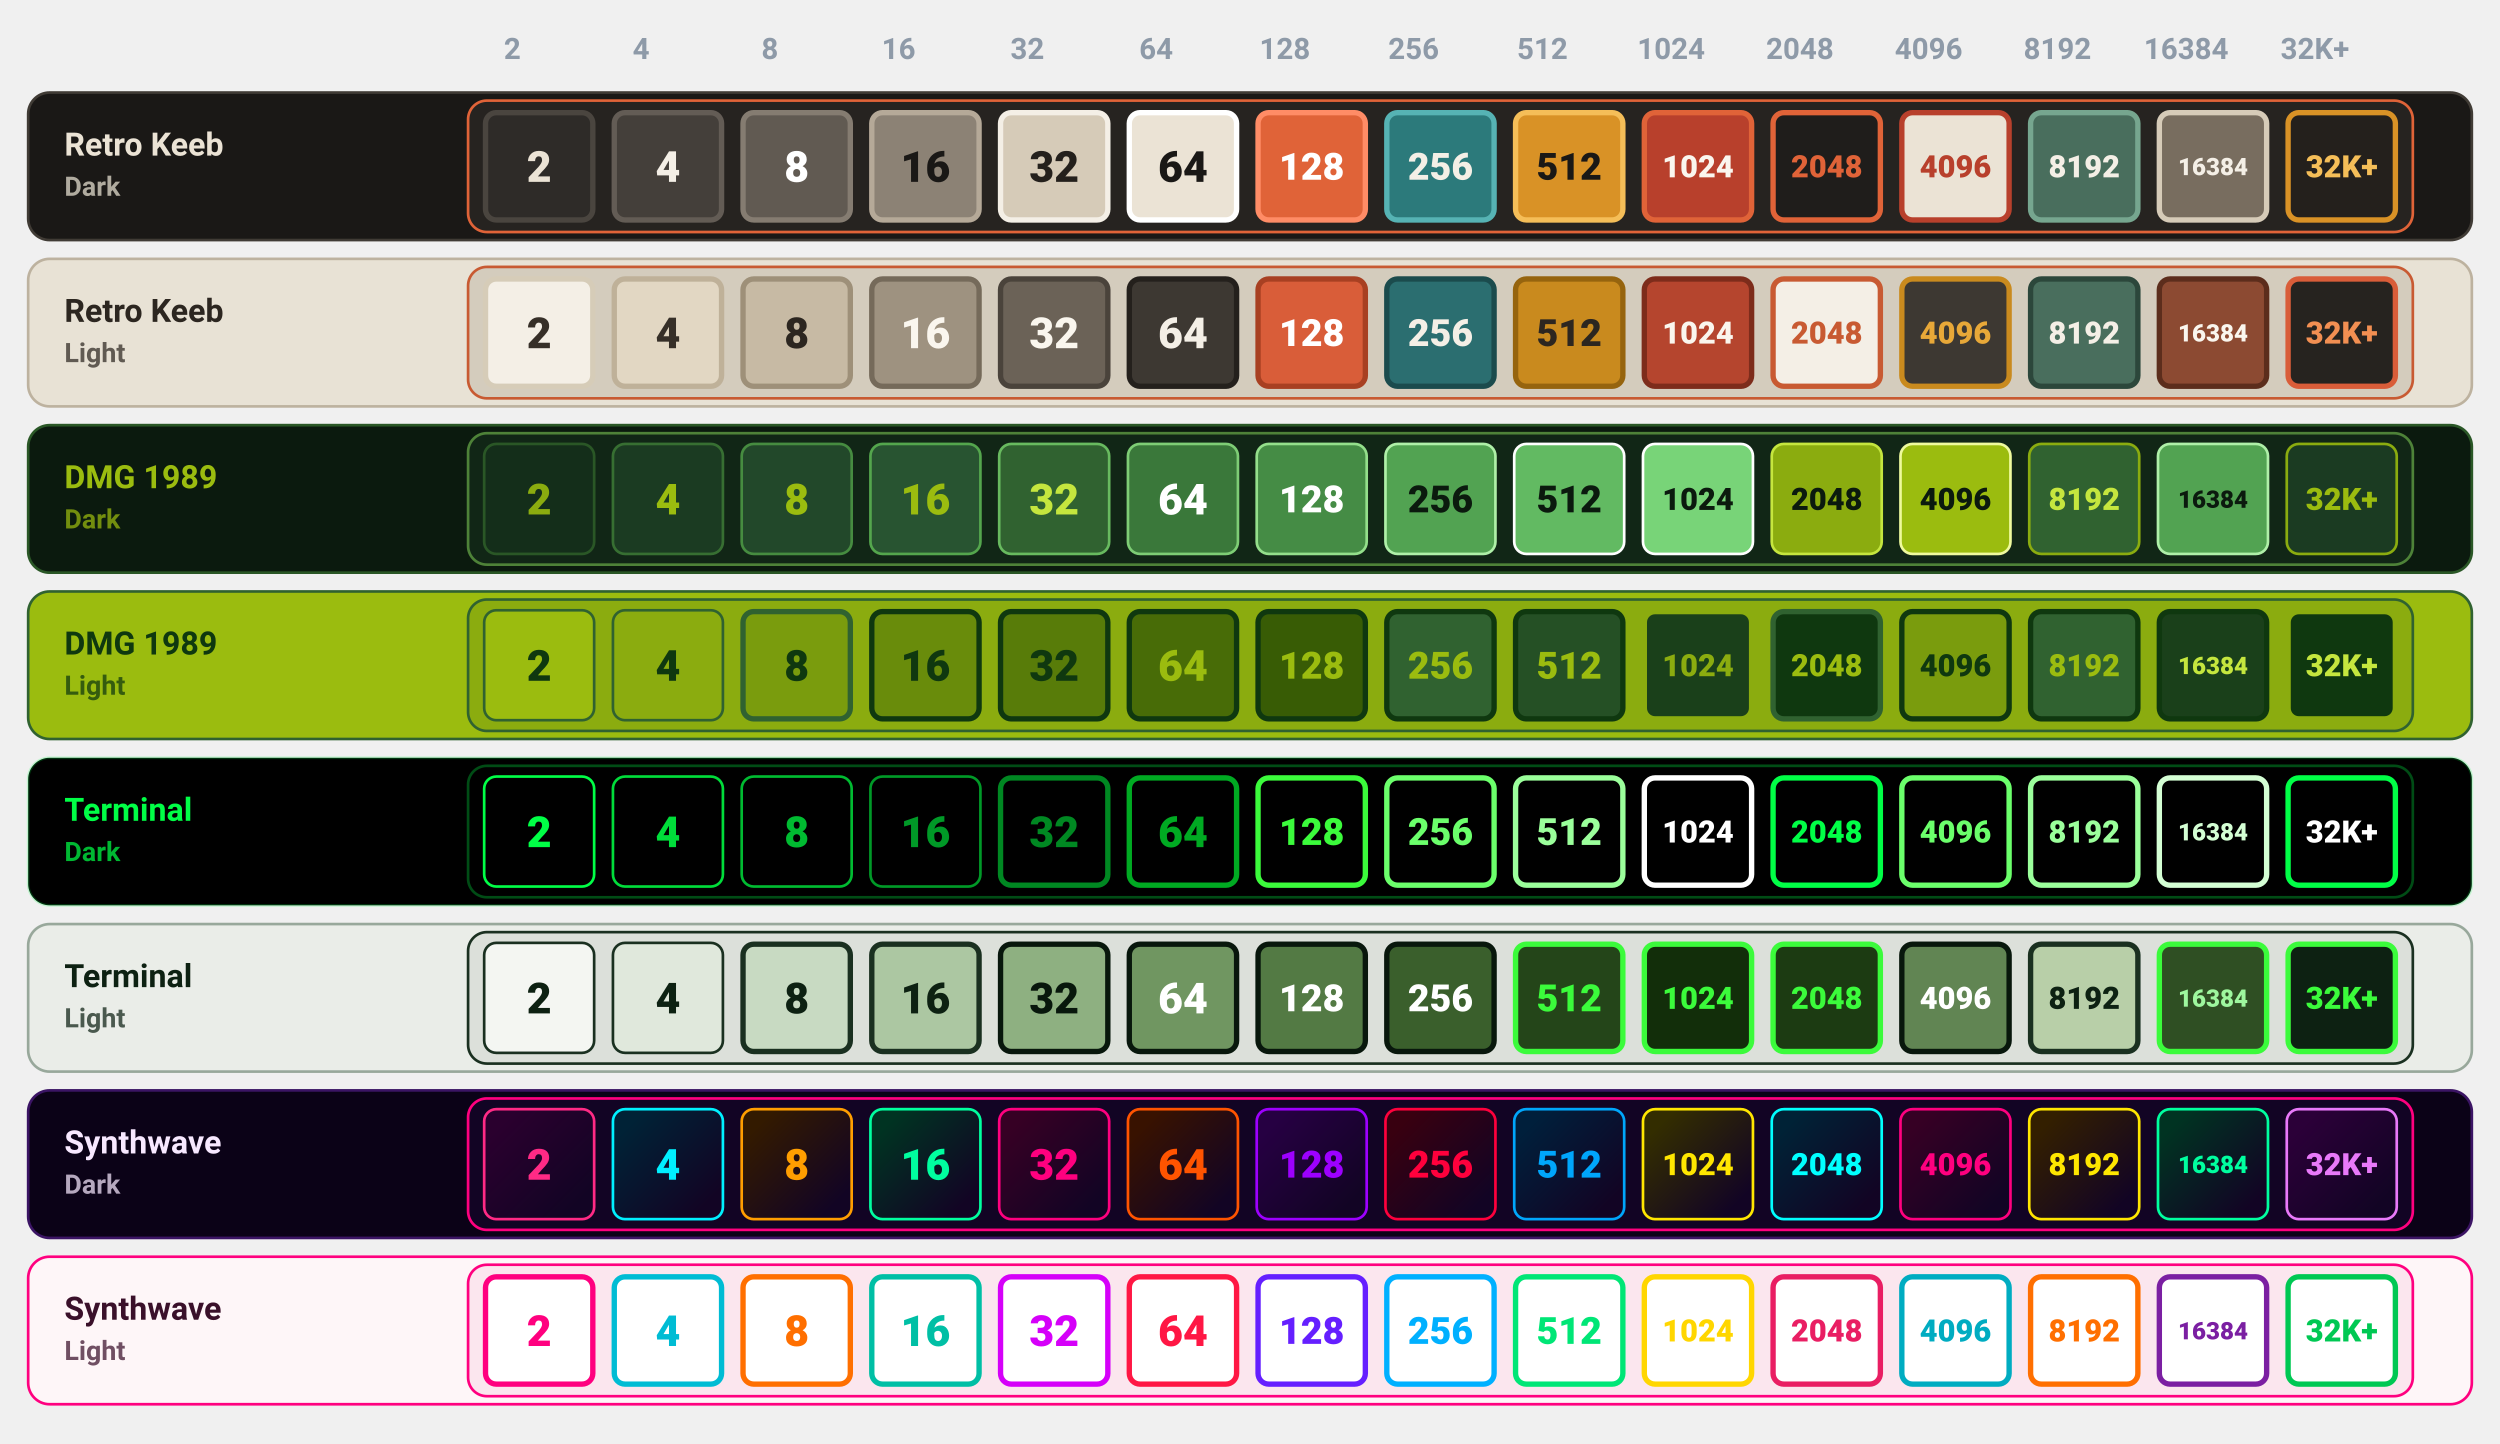
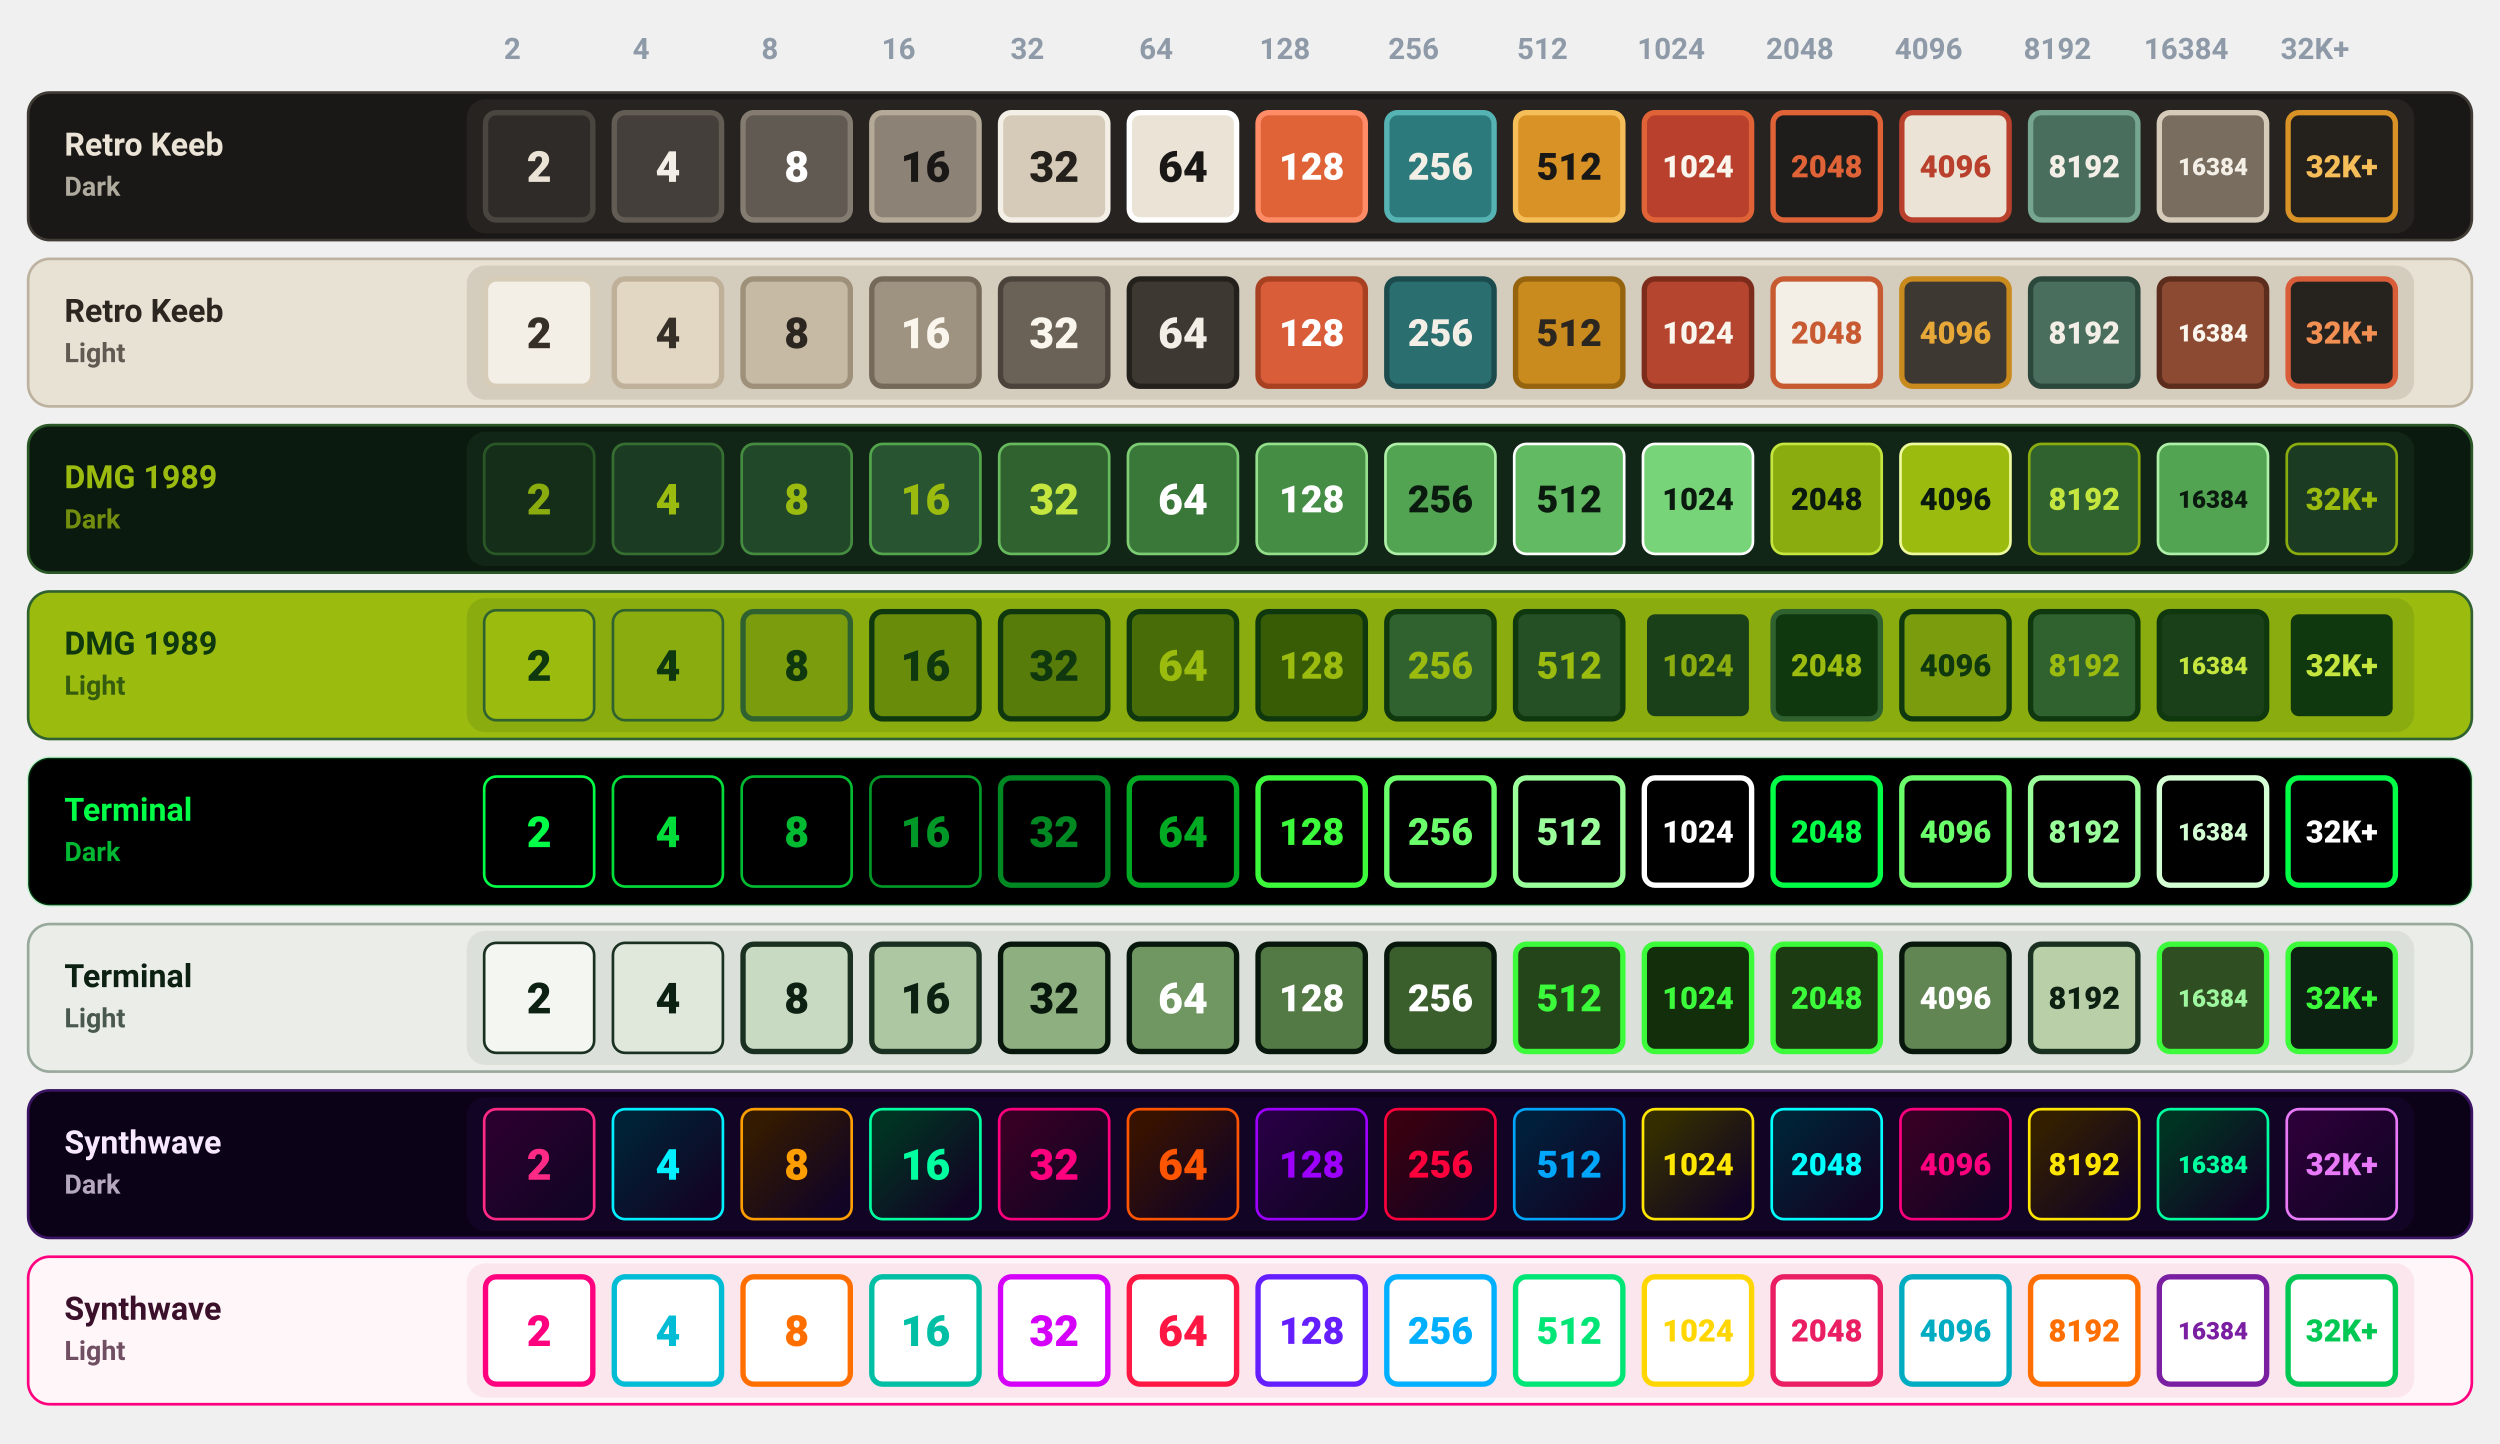
<svg xmlns="http://www.w3.org/2000/svg" viewBox="0 0 932 538" width="100%" height="100%" style="background:#0a0c0e;">
  <style>
    text { font-family: -apple-system, BlinkMacSystemFont, "Segoe UI", Roboto, sans-serif; }
    .hdr { fill:#8e9aa8; font-size:11px; font-weight:700; text-anchor:middle; }
    .lbl { font-size:12px; font-weight:700; }
    .sub { font-size:10px; font-weight:600; }
    .val { font-weight:800; text-anchor:middle; }
    .v2 { font-size:16px; } .v3 { font-size:14px; } .v4 { font-size:11.5px; } .v5 { font-size:9px; }
  </style>
  <defs>
    <linearGradient id="synthwavedark-t2" x1="14.6%" y1="14.6%" x2="85.4%" y2="85.4%">
      <stop offset="0%" stop-color="#2a002e" />
      <stop offset="100%" stop-color="#120424" />
    </linearGradient>
    <linearGradient id="synthwavedark-t4" x1="14.6%" y1="14.6%" x2="85.4%" y2="85.4%">
      <stop offset="0%" stop-color="#002236" />
      <stop offset="100%" stop-color="#120424" />
    </linearGradient>
    <linearGradient id="synthwavedark-t8" x1="14.6%" y1="14.6%" x2="85.4%" y2="85.4%">
      <stop offset="0%" stop-color="#331a00" />
      <stop offset="100%" stop-color="#120424" />
    </linearGradient>
    <linearGradient id="synthwavedark-t16" x1="14.6%" y1="14.6%" x2="85.4%" y2="85.4%">
      <stop offset="0%" stop-color="#003322" />
      <stop offset="100%" stop-color="#120424" />
    </linearGradient>
    <linearGradient id="synthwavedark-t32" x1="14.6%" y1="14.6%" x2="85.4%" y2="85.4%">
      <stop offset="0%" stop-color="#360024" />
      <stop offset="100%" stop-color="#120424" />
    </linearGradient>
    <linearGradient id="synthwavedark-t64" x1="14.6%" y1="14.6%" x2="85.4%" y2="85.4%">
      <stop offset="0%" stop-color="#381200" />
      <stop offset="100%" stop-color="#120424" />
    </linearGradient>
    <linearGradient id="synthwavedark-t128" x1="14.6%" y1="14.6%" x2="85.4%" y2="85.4%">
      <stop offset="0%" stop-color="#260042" />
      <stop offset="100%" stop-color="#120424" />
    </linearGradient>
    <linearGradient id="synthwavedark-t256" x1="14.6%" y1="14.6%" x2="85.4%" y2="85.4%">
      <stop offset="0%" stop-color="#380010" />
      <stop offset="100%" stop-color="#120424" />
    </linearGradient>
    <linearGradient id="synthwavedark-t512" x1="14.6%" y1="14.6%" x2="85.4%" y2="85.4%">
      <stop offset="0%" stop-color="#001f3b" />
      <stop offset="100%" stop-color="#120424" />
    </linearGradient>
    <linearGradient id="synthwavedark-t1024" x1="14.6%" y1="14.6%" x2="85.4%" y2="85.4%">
      <stop offset="0%" stop-color="#332d00" />
      <stop offset="100%" stop-color="#120424" />
    </linearGradient>
    <linearGradient id="synthwavedark-t2048" x1="14.6%" y1="14.6%" x2="85.4%" y2="85.4%">
      <stop offset="0%" stop-color="#002236" />
      <stop offset="100%" stop-color="#120424" />
    </linearGradient>
    <linearGradient id="synthwavedark-t4096" x1="14.6%" y1="14.6%" x2="85.4%" y2="85.4%">
      <stop offset="0%" stop-color="#360024" />
      <stop offset="100%" stop-color="#120424" />
    </linearGradient>
    <linearGradient id="synthwavedark-t8192" x1="14.6%" y1="14.6%" x2="85.4%" y2="85.4%">
      <stop offset="0%" stop-color="#331f00" />
      <stop offset="100%" stop-color="#120424" />
    </linearGradient>
    <linearGradient id="synthwavedark-t16384" x1="14.6%" y1="14.6%" x2="85.4%" y2="85.4%">
      <stop offset="0%" stop-color="#003322" />
      <stop offset="100%" stop-color="#120424" />
    </linearGradient>
    <linearGradient id="synthwavedark-tsuper" x1="14.6%" y1="14.6%" x2="85.4%" y2="85.4%">
      <stop offset="0%" stop-color="#2b0038" />
      <stop offset="100%" stop-color="#120424" />
    </linearGradient>
  </defs>
  <g transform="translate(170, 22)">
    <text x="21" class="hdr">2</text>
    <text x="69" class="hdr">4</text>
    <text x="117" class="hdr">8</text>
    <text x="165" class="hdr">16</text>
    <text x="213" class="hdr">32</text>
    <text x="261" class="hdr">64</text>
    <text x="309" class="hdr">128</text>
    <text x="357" class="hdr">256</text>
    <text x="405" class="hdr">512</text>
    <text x="453" class="hdr">1024</text>
    <text x="501" class="hdr">2048</text>
    <text x="549" class="hdr">4096</text>
    <text x="597" class="hdr">8192</text>
    <text x="645" class="hdr">16384</text>
    <text x="693" class="hdr">32K+</text>
  </g>
  <g transform="translate(10, 34)">
    <rect x="0.5" y="0.5" width="911" height="55" rx="8" fill="#1a1816" stroke="#403b35" stroke-width="1" />
    <text x="14" y="24" fill="#ebe3d5" class="lbl">Retro Keeb</text>
    <text x="14" y="39" fill="#ebe3d5" fill-opacity="0.72" class="sub">Dark</text>
-     <rect x="164.5" y="3.5" width="725" height="49" rx="7" fill="#262320" stroke="#e06338" stroke-width="1" />
+     <rect x="164" y="3" width="726" height="50" rx="7" fill="#262320" />
    <g transform="translate(170, 7)">
      <rect x="1" y="1" width="40" height="40" rx="4" fill="#2e2b28" stroke="#4a453f" stroke-width="2" />
      <text x="21" y="26.8" fill="#ebe3d5" class="val v2">2</text>
      <rect x="49" y="1" width="40" height="40" rx="4" fill="#443f3a" stroke="#635c55" stroke-width="2" />
      <text x="69" y="26.8" fill="#f4efe6" class="val v2">4</text>
      <rect x="97" y="1" width="40" height="40" rx="4" fill="#615a52" stroke="#857c71" stroke-width="2" />
      <text x="117" y="26.8" fill="#ffffff" class="val v2">8</text>
      <rect x="145" y="1" width="40" height="40" rx="4" fill="#8c8275" stroke="#b5a998" stroke-width="2" />
      <text x="165" y="26.8" fill="#1a1816" class="val v2">16</text>
      <rect x="193" y="1" width="40" height="40" rx="4" fill="#d6cbb8" stroke="#f4efe6" stroke-width="2" />
      <text x="213" y="26.8" fill="#24201c" class="val v2">32</text>
      <rect x="241" y="1" width="40" height="40" rx="4" fill="#ebe3d5" stroke="#ffffff" stroke-width="2" />
      <text x="261" y="26.8" fill="#1a1816" class="val v2">64</text>
      <rect x="289" y="1" width="40" height="40" rx="4" fill="#e06338" stroke="#ff8c66" stroke-width="2" />
      <text x="309" y="26" fill="#ffffff" class="val v3">128</text>
      <rect x="337" y="1" width="40" height="40" rx="4" fill="#2c7a7b" stroke="#56b3b4" stroke-width="2" />
      <text x="357" y="26" fill="#f4efe6" class="val v3">256</text>
      <rect x="385" y="1" width="40" height="40" rx="4" fill="#d99226" stroke="#f5be58" stroke-width="2" />
      <text x="405" y="26" fill="#1a1816" class="val v3">512</text>
      <rect x="433" y="1" width="40" height="40" rx="4" fill="#b8402c" stroke="#e06338" stroke-width="2" />
      <text x="453" y="25.1" fill="#faf6ee" class="val v4">1024</text>
      <rect x="481" y="1" width="40" height="40" rx="4" fill="#1f1d1b" stroke="#e06338" stroke-width="2" />
      <text x="501" y="25.1" fill="#e06338" class="val v4">2048</text>
      <rect x="529" y="1" width="40" height="40" rx="4" fill="#ebe3d5" stroke="#b8402c" stroke-width="2" />
      <text x="549" y="25.1" fill="#b8402c" class="val v4">4096</text>
      <rect x="577" y="1" width="40" height="40" rx="4" fill="#496e5d" stroke="#76a68f" stroke-width="2" />
      <text x="597" y="25.1" fill="#f4efe6" class="val v4">8192</text>
      <rect x="625" y="1" width="40" height="40" rx="4" fill="#786d5f" stroke="#d6cbb8" stroke-width="2" />
      <text x="645" y="24.3" fill="#f4efe6" class="val v5">16384</text>
      <rect x="673" y="1" width="40" height="40" rx="4" fill="#24201c" stroke="#d99226" stroke-width="2" />
      <text x="693" y="25.1" fill="#f5be58" class="val v4">32K+</text>
    </g>
  </g>
  <g transform="translate(10, 96)">
    <rect x="0.5" y="0.5" width="911" height="55" rx="8" fill="#e8e2d5" stroke="#bdb29f" stroke-width="1" />
    <text x="14" y="24" fill="#2c2620" class="lbl">Retro Keeb</text>
    <text x="14" y="39" fill="#2c2620" fill-opacity="0.72" class="sub">Light</text>
-     <rect x="164.5" y="3.5" width="725" height="49" rx="7" fill="#d4ccbd" stroke="#c85a32" stroke-width="1" />
+     <rect x="164" y="3" width="726" height="50" rx="7" fill="#d4ccbd" />
    <g transform="translate(170, 7)">
      <rect x="1" y="1" width="40" height="40" rx="4" fill="#f4efe6" stroke="#d6ccb8" stroke-width="2" />
      <text x="21" y="26.8" fill="#362f28" class="val v2">2</text>
      <rect x="49" y="1" width="40" height="40" rx="4" fill="#e2d7c3" stroke="#bfb199" stroke-width="2" />
      <text x="69" y="26.8" fill="#362f28" class="val v2">4</text>
      <rect x="97" y="1" width="40" height="40" rx="4" fill="#c7baa4" stroke="#9e9079" stroke-width="2" />
      <text x="117" y="26.8" fill="#2c2620" class="val v2">8</text>
      <rect x="145" y="1" width="40" height="40" rx="4" fill="#9e9280" stroke="#756a5a" stroke-width="2" />
      <text x="165" y="26.8" fill="#faf6ee" class="val v2">16</text>
      <rect x="193" y="1" width="40" height="40" rx="4" fill="#6b6257" stroke="#4a433b" stroke-width="2" />
      <text x="213" y="26.8" fill="#faf6ee" class="val v2">32</text>
      <rect x="241" y="1" width="40" height="40" rx="4" fill="#3d3832" stroke="#24201c" stroke-width="2" />
      <text x="261" y="26.8" fill="#f4efe6" class="val v2">64</text>
      <rect x="289" y="1" width="40" height="40" rx="4" fill="#d95d39" stroke="#a84022" stroke-width="2" />
      <text x="309" y="26" fill="#ffffff" class="val v3">128</text>
      <rect x="337" y="1" width="40" height="40" rx="4" fill="#2b6e70" stroke="#1b4b4d" stroke-width="2" />
      <text x="357" y="26" fill="#f4efe6" class="val v3">256</text>
      <rect x="385" y="1" width="40" height="40" rx="4" fill="#c98a1e" stroke="#96640e" stroke-width="2" />
      <text x="405" y="26" fill="#2c2620" class="val v3">512</text>
      <rect x="433" y="1" width="40" height="40" rx="4" fill="#b5452e" stroke="#7d2c1b" stroke-width="2" />
      <text x="453" y="25.1" fill="#faf6ee" class="val v4">1024</text>
      <rect x="481" y="1" width="40" height="40" rx="4" fill="#f4efe6" stroke="#c85a32" stroke-width="2" />
      <text x="501" y="25.1" fill="#c85a32" class="val v4">2048</text>
      <rect x="529" y="1" width="40" height="40" rx="4" fill="#3d3832" stroke="#c98a1e" stroke-width="2" />
      <text x="549" y="25.1" fill="#e8a838" class="val v4">4096</text>
      <rect x="577" y="1" width="40" height="40" rx="4" fill="#496e5d" stroke="#2c473b" stroke-width="2" />
      <text x="597" y="25.1" fill="#f4efe6" class="val v4">8192</text>
      <rect x="625" y="1" width="40" height="40" rx="4" fill="#8c4a32" stroke="#5c2d1c" stroke-width="2" />
      <text x="645" y="24.3" fill="#faf6ee" class="val v5">16384</text>
      <rect x="673" y="1" width="40" height="40" rx="4" fill="#26231f" stroke="#d95d39" stroke-width="2" />
      <text x="693" y="25.1" fill="#f28f52" class="val v4">32K+</text>
    </g>
  </g>
  <g transform="translate(10, 158)">
    <rect x="0.5" y="0.5" width="911" height="55" rx="8" fill="#0b1a0e" stroke="#2a5726" stroke-width="1" />
    <text x="14" y="24" fill="#9bbc0f" class="lbl">DMG 1989</text>
    <text x="14" y="39" fill="#9bbc0f" fill-opacity="0.72" class="sub">Dark</text>
-     <rect x="164.5" y="3.5" width="725" height="49" rx="7" fill="#112616" stroke="#4e8238" stroke-width="1" />
+     <rect x="164" y="3" width="726" height="50" rx="7" fill="#112616" />
    <g transform="translate(170, 7)">
      <rect x="0.5" y="0.5" width="41" height="41" rx="4.5" fill="#142e1a" stroke="#2a5726" stroke-width="1" />
      <text x="21" y="26.8" fill="#8bac0f" class="val v2">2</text>
      <rect x="48.5" y="0.5" width="41" height="41" rx="4.5" fill="#1b3b22" stroke="#376f32" stroke-width="1" />
      <text x="69" y="26.8" fill="#9bbc0f" class="val v2">4</text>
      <rect x="96.5" y="0.5" width="41" height="41" rx="4.5" fill="#22482a" stroke="#468c40" stroke-width="1" />
      <text x="117" y="26.8" fill="#9bbc0f" class="val v2">8</text>
      <rect x="144.5" y="0.5" width="41" height="41" rx="4.5" fill="#285431" stroke="#54a64d" stroke-width="1" />
      <text x="165" y="26.8" fill="#9bbc0f" class="val v2">16</text>
      <rect x="192.5" y="0.5" width="41" height="41" rx="4.5" fill="#306230" stroke="#68ba5f" stroke-width="1" />
      <text x="213" y="26.8" fill="#c5e63e" class="val v2">32</text>
      <rect x="240.5" y="0.5" width="41" height="41" rx="4.5" fill="#3a783a" stroke="#7ecd75" stroke-width="1" />
      <text x="261" y="26.8" fill="#ffffff" class="val v2">64</text>
      <rect x="288.5" y="0.5" width="41" height="41" rx="4.5" fill="#458c45" stroke="#94df8b" stroke-width="1" />
      <text x="309" y="26" fill="#ffffff" class="val v3">128</text>
      <rect x="336.5" y="0.5" width="41" height="41" rx="4.5" fill="#52a352" stroke="#aff0a8" stroke-width="1" />
      <text x="357" y="26" fill="#0b1a0e" class="val v3">256</text>
      <rect x="384.5" y="0.5" width="41" height="41" rx="4.5" fill="#62ba62" stroke="#ffffff" stroke-width="1" />
      <text x="405" y="26" fill="#0b1a0e" class="val v3">512</text>
      <rect x="432.5" y="0.5" width="41" height="41" rx="4.5" fill="#78d478" stroke="#ffffff" stroke-width="1" />
      <text x="453" y="25.1" fill="#0b1a0e" class="val v4">1024</text>
      <rect x="480.5" y="0.5" width="41" height="41" rx="4.5" fill="#8bac0f" stroke="#c5e63e" stroke-width="1" />
      <text x="501" y="25.1" fill="#0b1a0e" class="val v4">2048</text>
      <rect x="528.5" y="0.5" width="41" height="41" rx="4.5" fill="#9bbc0f" stroke="#effa9e" stroke-width="1" />
      <text x="549" y="25.1" fill="#0b1a0e" class="val v4">4096</text>
      <rect x="576.5" y="0.5" width="41" height="41" rx="4.5" fill="#306230" stroke="#8bac0f" stroke-width="1" />
      <text x="597" y="25.1" fill="#c5e63e" class="val v4">8192</text>
      <rect x="624.5" y="0.5" width="41" height="41" rx="4.5" fill="#52a352" stroke="#aff0a8" stroke-width="1" />
      <text x="645" y="24.3" fill="#0b1a0e" class="val v5">16384</text>
      <rect x="672.5" y="0.5" width="41" height="41" rx="4.5" fill="#1b3b22" stroke="#8bac0f" stroke-width="1" />
      <text x="693" y="25.1" fill="#9bbc0f" class="val v4">32K+</text>
    </g>
  </g>
  <g transform="translate(10, 220)">
    <rect x="0.5" y="0.5" width="911" height="55" rx="8" fill="#9bbc0f" stroke="#306230" stroke-width="1" />
    <text x="14" y="24" fill="#0f380f" class="lbl">DMG 1989</text>
    <text x="14" y="39" fill="#0f380f" fill-opacity="0.72" class="sub">Light</text>
-     <rect x="164.5" y="3.5" width="725" height="49" rx="7" fill="#8bac0f" stroke="#306230" stroke-width="1" />
+     <rect x="164" y="3" width="726" height="50" rx="7" fill="#8bac0f" />
    <g transform="translate(170, 7)">
      <rect x="0.5" y="0.5" width="41" height="41" rx="4.5" fill="#9bbc0f" stroke="#306230" stroke-width="1" />
      <text x="21" y="26.8" fill="#0f380f" class="val v2">2</text>
      <rect x="48.5" y="0.5" width="41" height="41" rx="4.5" fill="#8bac0f" stroke="#306230" stroke-width="1" />
      <text x="69" y="26.8" fill="#0f380f" class="val v2">4</text>
      <rect x="97" y="1" width="40" height="40" rx="4" fill="#7a9c0d" stroke="#306230" stroke-width="2" />
      <text x="117" y="26.8" fill="#0f380f" class="val v2">8</text>
      <rect x="145" y="1" width="40" height="40" rx="4" fill="#698c0b" stroke="#0f380f" stroke-width="2" />
      <text x="165" y="26.8" fill="#0f380f" class="val v2">16</text>
      <rect x="193" y="1" width="40" height="40" rx="4" fill="#587c09" stroke="#0f380f" stroke-width="2" />
      <text x="213" y="26.8" fill="#0f380f" class="val v2">32</text>
      <rect x="241" y="1" width="40" height="40" rx="4" fill="#486c07" stroke="#0f380f" stroke-width="2" />
      <text x="261" y="26.8" fill="#9bbc0f" class="val v2">64</text>
      <rect x="289" y="1" width="40" height="40" rx="4" fill="#385c05" stroke="#0f380f" stroke-width="2" />
      <text x="309" y="26" fill="#9bbc0f" class="val v3">128</text>
      <rect x="337" y="1" width="40" height="40" rx="4" fill="#306230" stroke="#0f380f" stroke-width="2" />
      <text x="357" y="26" fill="#9bbc0f" class="val v3">256</text>
      <rect x="385" y="1" width="40" height="40" rx="4" fill="#255025" stroke="#0f380f" stroke-width="2" />
      <text x="405" y="26" fill="#9bbc0f" class="val v3">512</text>
      <rect x="433" y="1" width="40" height="40" rx="4" fill="#1a401a" stroke="#8bac0f" stroke-width="2" />
      <text x="453" y="25.1" fill="#8bac0f" class="val v4">1024</text>
      <rect x="481" y="1" width="40" height="40" rx="4" fill="#0f380f" stroke="#306230" stroke-width="2" />
      <text x="501" y="25.1" fill="#9bbc0f" class="val v4">2048</text>
      <rect x="529" y="1" width="40" height="40" rx="4" fill="#7a9c0d" stroke="#0f380f" stroke-width="2" />
      <text x="549" y="25.1" fill="#0f380f" class="val v4">4096</text>
      <rect x="577" y="1" width="40" height="40" rx="4" fill="#306230" stroke="#0f380f" stroke-width="2" />
      <text x="597" y="25.1" fill="#9bbc0f" class="val v4">8192</text>
      <rect x="625" y="1" width="40" height="40" rx="4" fill="#1a401a" stroke="#0f380f" stroke-width="2" />
      <text x="645" y="24.3" fill="#c5e63e" class="val v5">16384</text>
      <rect x="673" y="1" width="40" height="40" rx="4" fill="#0f380f" stroke="#8bac0f" stroke-width="2" />
      <text x="693" y="25.1" fill="#c5e63e" class="val v4">32K+</text>
    </g>
  </g>
  <g transform="translate(10, 282)">
    <rect x="0.5" y="0.5" width="911" height="55" rx="8" fill="#000000" stroke="#00ff46" stroke-width="1" stroke-opacity="0.2" />
    <text x="14" y="24" fill="#00ff46" class="lbl">Terminal</text>
    <text x="14" y="39" fill="#00ff46" fill-opacity="0.72" class="sub">Dark</text>
-     <rect x="164.5" y="3.5" width="725" height="49" rx="7" fill="#000000" stroke="#00ff46" stroke-width="1" stroke-opacity="0.3" />
+     <rect x="164" y="3" width="726" height="50" rx="7" fill="#000000" />
    <g transform="translate(170, 7)">
      <rect x="0.5" y="0.5" width="41" height="41" rx="4.5" fill="#000000" stroke="#00ff46" stroke-width="1" />
      <text x="21" y="26.8" fill="#00ff46" class="val v2">2</text>
      <rect x="48.5" y="0.5" width="41" height="41" rx="4.5" fill="#000000" stroke="#00dd3a" stroke-width="1" />
      <text x="69" y="26.8" fill="#00dd3a" class="val v2">4</text>
      <rect x="96.5" y="0.5" width="41" height="41" rx="4.5" fill="#000000" stroke="#00bb31" stroke-width="1" />
      <text x="117" y="26.8" fill="#00bb31" class="val v2">8</text>
      <rect x="144.5" y="0.5" width="41" height="41" rx="4.5" fill="#000000" stroke="#009927" stroke-width="1" />
      <text x="165" y="26.8" fill="#009927" class="val v2">16</text>
      <rect x="193" y="1" width="40" height="40" rx="4" fill="#000000" stroke="#008822" stroke-width="2" />
      <text x="213" y="26.8" fill="#008822" class="val v2">32</text>
      <rect x="241" y="1" width="40" height="40" rx="4" fill="#000000" stroke="#00aa22" stroke-width="2" />
      <text x="261" y="26.8" fill="#00aa22" class="val v2">64</text>
      <rect x="289" y="1" width="40" height="40" rx="4" fill="#000000" stroke="#3bfb3b" stroke-width="2" />
      <text x="309" y="26" fill="#3bfb3b" class="val v3">128</text>
      <rect x="337" y="1" width="40" height="40" rx="4" fill="#000000" stroke="#6bff6b" stroke-width="2" />
      <text x="357" y="26" fill="#6bff6b" class="val v3">256</text>
      <rect x="385" y="1" width="40" height="40" rx="4" fill="#000000" stroke="#9bff9b" stroke-width="2" />
      <text x="405" y="26" fill="#9bff9b" class="val v3">512</text>
      <rect x="433" y="1" width="40" height="40" rx="4" fill="#000000" stroke="#ffffff" stroke-width="2" />
      <text x="453" y="25.1" fill="#ffffff" class="val v4">1024</text>
      <rect x="481" y="1" width="40" height="40" rx="4" fill="#000000" stroke="#00ff46" stroke-width="2" />
      <text x="501" y="25.1" fill="#00ff46" class="val v4">2048</text>
      <rect x="529" y="1" width="40" height="40" rx="4" fill="#000000" stroke="#6bff6b" stroke-width="2" />
      <text x="549" y="25.1" fill="#6bff6b" class="val v4">4096</text>
      <rect x="577" y="1" width="40" height="40" rx="4" fill="#000000" stroke="#9bff9b" stroke-width="2" />
      <text x="597" y="25.1" fill="#9bff9b" class="val v4">8192</text>
      <rect x="625" y="1" width="40" height="40" rx="4" fill="#000000" stroke="#d4ffd4" stroke-width="2" />
      <text x="645" y="24.3" fill="#d4ffd4" class="val v5">16384</text>
      <rect x="673" y="1" width="40" height="40" rx="4" fill="#000000" stroke="#00ff46" stroke-width="2" />
      <text x="693" y="25.1" fill="#ffffff" class="val v4">32K+</text>
    </g>
  </g>
  <g transform="translate(10, 344)">
    <rect x="0.5" y="0.5" width="911" height="55" rx="8" fill="#eaede8" stroke="#98a89b" stroke-width="1" />
    <text x="14" y="24" fill="#0d2112" class="lbl">Terminal</text>
    <text x="14" y="39" fill="#0d2112" fill-opacity="0.72" class="sub">Light</text>
-     <rect x="164.5" y="3.5" width="725" height="49" rx="7" fill="#dce0da" stroke="#1a3020" stroke-width="1" />
+     <rect x="164" y="3" width="726" height="50" rx="7" fill="#dce0da" />
    <g transform="translate(170, 7)">
      <rect x="0.5" y="0.5" width="41" height="41" rx="4.5" fill="#f4f6f2" stroke="#1a3020" stroke-width="1" />
      <text x="21" y="26.8" fill="#0d2112" class="val v2">2</text>
      <rect x="48.5" y="0.5" width="41" height="41" rx="4.5" fill="#e0e8dc" stroke="#1a3020" stroke-width="1" />
      <text x="69" y="26.8" fill="#0d2112" class="val v2">4</text>
      <rect x="97" y="1" width="40" height="40" rx="4" fill="#c8dac2" stroke="#1a3020" stroke-width="2" />
      <text x="117" y="26.8" fill="#0d2112" class="val v2">8</text>
      <rect x="145" y="1" width="40" height="40" rx="4" fill="#acc7a2" stroke="#1a3020" stroke-width="2" />
      <text x="165" y="26.8" fill="#0d2112" class="val v2">16</text>
      <rect x="193" y="1" width="40" height="40" rx="4" fill="#8eb081" stroke="#08170c" stroke-width="2" />
      <text x="213" y="26.8" fill="#08170c" class="val v2">32</text>
      <rect x="241" y="1" width="40" height="40" rx="4" fill="#709661" stroke="#08170c" stroke-width="2" />
      <text x="261" y="26.8" fill="#ffffff" class="val v2">64</text>
      <rect x="289" y="1" width="40" height="40" rx="4" fill="#537a44" stroke="#08170c" stroke-width="2" />
      <text x="309" y="26" fill="#ffffff" class="val v3">128</text>
      <rect x="337" y="1" width="40" height="40" rx="4" fill="#3a5f2c" stroke="#08170c" stroke-width="2" />
      <text x="357" y="26" fill="#ffffff" class="val v3">256</text>
      <rect x="385" y="1" width="40" height="40" rx="4" fill="#244519" stroke="#3bfb3b" stroke-width="2" />
      <text x="405" y="26" fill="#3bfb3b" class="val v3">512</text>
      <rect x="433" y="1" width="40" height="40" rx="4" fill="#122e0a" stroke="#3bfb3b" stroke-width="2" />
      <text x="453" y="25.1" fill="#3bfb3b" class="val v4">1024</text>
      <rect x="481" y="1" width="40" height="40" rx="4" fill="#1c3b12" stroke="#3bfb3b" stroke-width="2" />
      <text x="501" y="25.1" fill="#3bfb3b" class="val v4">2048</text>
      <rect x="529" y="1" width="40" height="40" rx="4" fill="#618553" stroke="#08170c" stroke-width="2" />
      <text x="549" y="25.1" fill="#ffffff" class="val v4">4096</text>
      <rect x="577" y="1" width="40" height="40" rx="4" fill="#b8cfa8" stroke="#1a3020" stroke-width="2" />
      <text x="597" y="25.1" fill="#0d2112" class="val v4">8192</text>
      <rect x="625" y="1" width="40" height="40" rx="4" fill="#2f4f23" stroke="#3bfb3b" stroke-width="2" />
      <text x="645" y="24.3" fill="#9ef79e" class="val v5">16384</text>
      <rect x="673" y="1" width="40" height="40" rx="4" fill="#0d2112" stroke="#3bfb3b" stroke-width="2" />
      <text x="693" y="25.1" fill="#3bfb3b" class="val v4">32K+</text>
    </g>
  </g>
  <g transform="translate(10, 406)">
    <rect x="0.5" y="0.5" width="911" height="55" rx="8" fill="#0b0217" stroke="#3b1464" stroke-width="1" />
    <text x="14" y="24" fill="#f7e8ff" class="lbl">Synthwave</text>
    <text x="14" y="39" fill="#f7e8ff" fill-opacity="0.72" class="sub">Dark</text>
-     <rect x="164.5" y="3.5" width="725" height="49" rx="7" fill="#120424" stroke="#ff007f" stroke-width="1" />
+     <rect x="164" y="3" width="726" height="50" rx="7" fill="#120424" />
    <g transform="translate(170, 7)">
      <rect x="0.5" y="0.5" width="41" height="41" rx="4.5" fill="url(#synthwavedark-t2)" stroke="#ff2a85" stroke-width="1" />
      <text x="21" y="26.8" fill="#ff2a85" class="val v2">2</text>
      <rect x="48.5" y="0.5" width="41" height="41" rx="4.5" fill="url(#synthwavedark-t4)" stroke="#00f0ff" stroke-width="1" />
      <text x="69" y="26.8" fill="#00f0ff" class="val v2">4</text>
      <rect x="96.5" y="0.5" width="41" height="41" rx="4.5" fill="url(#synthwavedark-t8)" stroke="#ff9e00" stroke-width="1" />
      <text x="117" y="26.8" fill="#ff9e00" class="val v2">8</text>
      <rect x="144.5" y="0.5" width="41" height="41" rx="4.5" fill="url(#synthwavedark-t16)" stroke="#00ff9f" stroke-width="1" />
      <text x="165" y="26.8" fill="#00ff9f" class="val v2">16</text>
      <rect x="192.5" y="0.5" width="41" height="41" rx="4.5" fill="url(#synthwavedark-t32)" stroke="#ff007f" stroke-width="1" />
      <text x="213" y="26.8" fill="#ff007f" class="val v2">32</text>
      <rect x="240.5" y="0.5" width="41" height="41" rx="4.5" fill="url(#synthwavedark-t64)" stroke="#ff5400" stroke-width="1" />
      <text x="261" y="26.8" fill="#ff5400" class="val v2">64</text>
      <rect x="288.5" y="0.5" width="41" height="41" rx="4.5" fill="url(#synthwavedark-t128)" stroke="#9d00ff" stroke-width="1" />
      <text x="309" y="26" fill="#9d00ff" class="val v3">128</text>
      <rect x="336.5" y="0.5" width="41" height="41" rx="4.5" fill="url(#synthwavedark-t256)" stroke="#ff003c" stroke-width="1" />
      <text x="357" y="26" fill="#ff003c" class="val v3">256</text>
      <rect x="384.5" y="0.5" width="41" height="41" rx="4.5" fill="url(#synthwavedark-t512)" stroke="#00a6fb" stroke-width="1" />
      <text x="405" y="26" fill="#00a6fb" class="val v3">512</text>
      <rect x="432.5" y="0.5" width="41" height="41" rx="4.5" fill="url(#synthwavedark-t1024)" stroke="#ffe600" stroke-width="1" />
      <text x="453" y="25.1" fill="#ffe600" class="val v4">1024</text>
      <rect x="480.5" y="0.5" width="41" height="41" rx="4.5" fill="url(#synthwavedark-t2048)" stroke="#00ffff" stroke-width="1" />
      <text x="501" y="25.1" fill="#00ffff" class="val v4">2048</text>
      <rect x="528.5" y="0.5" width="41" height="41" rx="4.5" fill="url(#synthwavedark-t4096)" stroke="#ff007f" stroke-width="1" />
      <text x="549" y="25.1" fill="#ff007f" class="val v4">4096</text>
      <rect x="576.5" y="0.5" width="41" height="41" rx="4.5" fill="url(#synthwavedark-t8192)" stroke="#ffe600" stroke-width="1" />
      <text x="597" y="25.1" fill="#ffe600" class="val v4">8192</text>
      <rect x="624.5" y="0.5" width="41" height="41" rx="4.5" fill="url(#synthwavedark-t16384)" stroke="#00ff9f" stroke-width="1" />
      <text x="645" y="24.3" fill="#00ff9f" class="val v5">16384</text>
      <rect x="672.5" y="0.5" width="41" height="41" rx="4.5" fill="url(#synthwavedark-tsuper)" stroke="#e879f9" stroke-width="1" />
      <text x="693" y="25.1" fill="#e879f9" class="val v4">32K+</text>
    </g>
  </g>
  <g transform="translate(10, 468)">
    <rect x="0.5" y="0.5" width="911" height="55" rx="8" fill="#fef6f8" stroke="#ff007f" stroke-width="1" />
    <text x="14" y="24" fill="#3a102a" class="lbl">Synthwave</text>
    <text x="14" y="39" fill="#3a102a" fill-opacity="0.72" class="sub">Light</text>
-     <rect x="164.5" y="3.5" width="725" height="49" rx="7" fill="#fbe6ee" stroke="#ff007f" stroke-width="1" />
+     <rect x="164" y="3" width="726" height="50" rx="7" fill="#fbe6ee" />
    <g transform="translate(170, 7)">
      <rect x="1" y="1" width="40" height="40" rx="4" fill="#ffffff" stroke="#ff007f" stroke-width="2" />
      <text x="21" y="26.8" fill="#ff007f" class="val v2">2</text>
      <rect x="49" y="1" width="40" height="40" rx="4" fill="#ffffff" stroke="#00bcd4" stroke-width="2" />
      <text x="69" y="26.8" fill="#00bcd4" class="val v2">4</text>
      <rect x="97" y="1" width="40" height="40" rx="4" fill="#ffffff" stroke="#ff6f00" stroke-width="2" />
      <text x="117" y="26.8" fill="#ff6f00" class="val v2">8</text>
      <rect x="145" y="1" width="40" height="40" rx="4" fill="#ffffff" stroke="#00bfa5" stroke-width="2" />
      <text x="165" y="26.8" fill="#00bfa5" class="val v2">16</text>
      <rect x="193" y="1" width="40" height="40" rx="4" fill="#ffffff" stroke="#d500f9" stroke-width="2" />
      <text x="213" y="26.8" fill="#d500f9" class="val v2">32</text>
      <rect x="241" y="1" width="40" height="40" rx="4" fill="#ffffff" stroke="#ff1744" stroke-width="2" />
      <text x="261" y="26.8" fill="#ff1744" class="val v2">64</text>
      <rect x="289" y="1" width="40" height="40" rx="4" fill="#ffffff" stroke="#651fff" stroke-width="2" />
      <text x="309" y="26" fill="#651fff" class="val v3">128</text>
      <rect x="337" y="1" width="40" height="40" rx="4" fill="#ffffff" stroke="#00b0ff" stroke-width="2" />
      <text x="357" y="26" fill="#00b0ff" class="val v3">256</text>
      <rect x="385" y="1" width="40" height="40" rx="4" fill="#ffffff" stroke="#00e676" stroke-width="2" />
      <text x="405" y="26" fill="#00e676" class="val v3">512</text>
      <rect x="433" y="1" width="40" height="40" rx="4" fill="#ffffff" stroke="#ffd600" stroke-width="2" />
      <text x="453" y="25.1" fill="#ffd600" class="val v4">1024</text>
      <rect x="481" y="1" width="40" height="40" rx="4" fill="#ffffff" stroke="#e91e63" stroke-width="2" />
      <text x="501" y="25.1" fill="#e91e63" class="val v4">2048</text>
      <rect x="529" y="1" width="40" height="40" rx="4" fill="#ffffff" stroke="#00acc1" stroke-width="2" />
      <text x="549" y="25.1" fill="#00acc1" class="val v4">4096</text>
      <rect x="577" y="1" width="40" height="40" rx="4" fill="#ffffff" stroke="#ff6f00" stroke-width="2" />
      <text x="597" y="25.1" fill="#ff6f00" class="val v4">8192</text>
      <rect x="625" y="1" width="40" height="40" rx="4" fill="#ffffff" stroke="#7b1fa2" stroke-width="2" />
      <text x="645" y="24.3" fill="#7b1fa2" class="val v5">16384</text>
      <rect x="673" y="1" width="40" height="40" rx="4" fill="#ffffff" stroke="#00c853" stroke-width="2" />
      <text x="693" y="25.1" fill="#00c853" class="val v4">32K+</text>
    </g>
  </g>
</svg>
